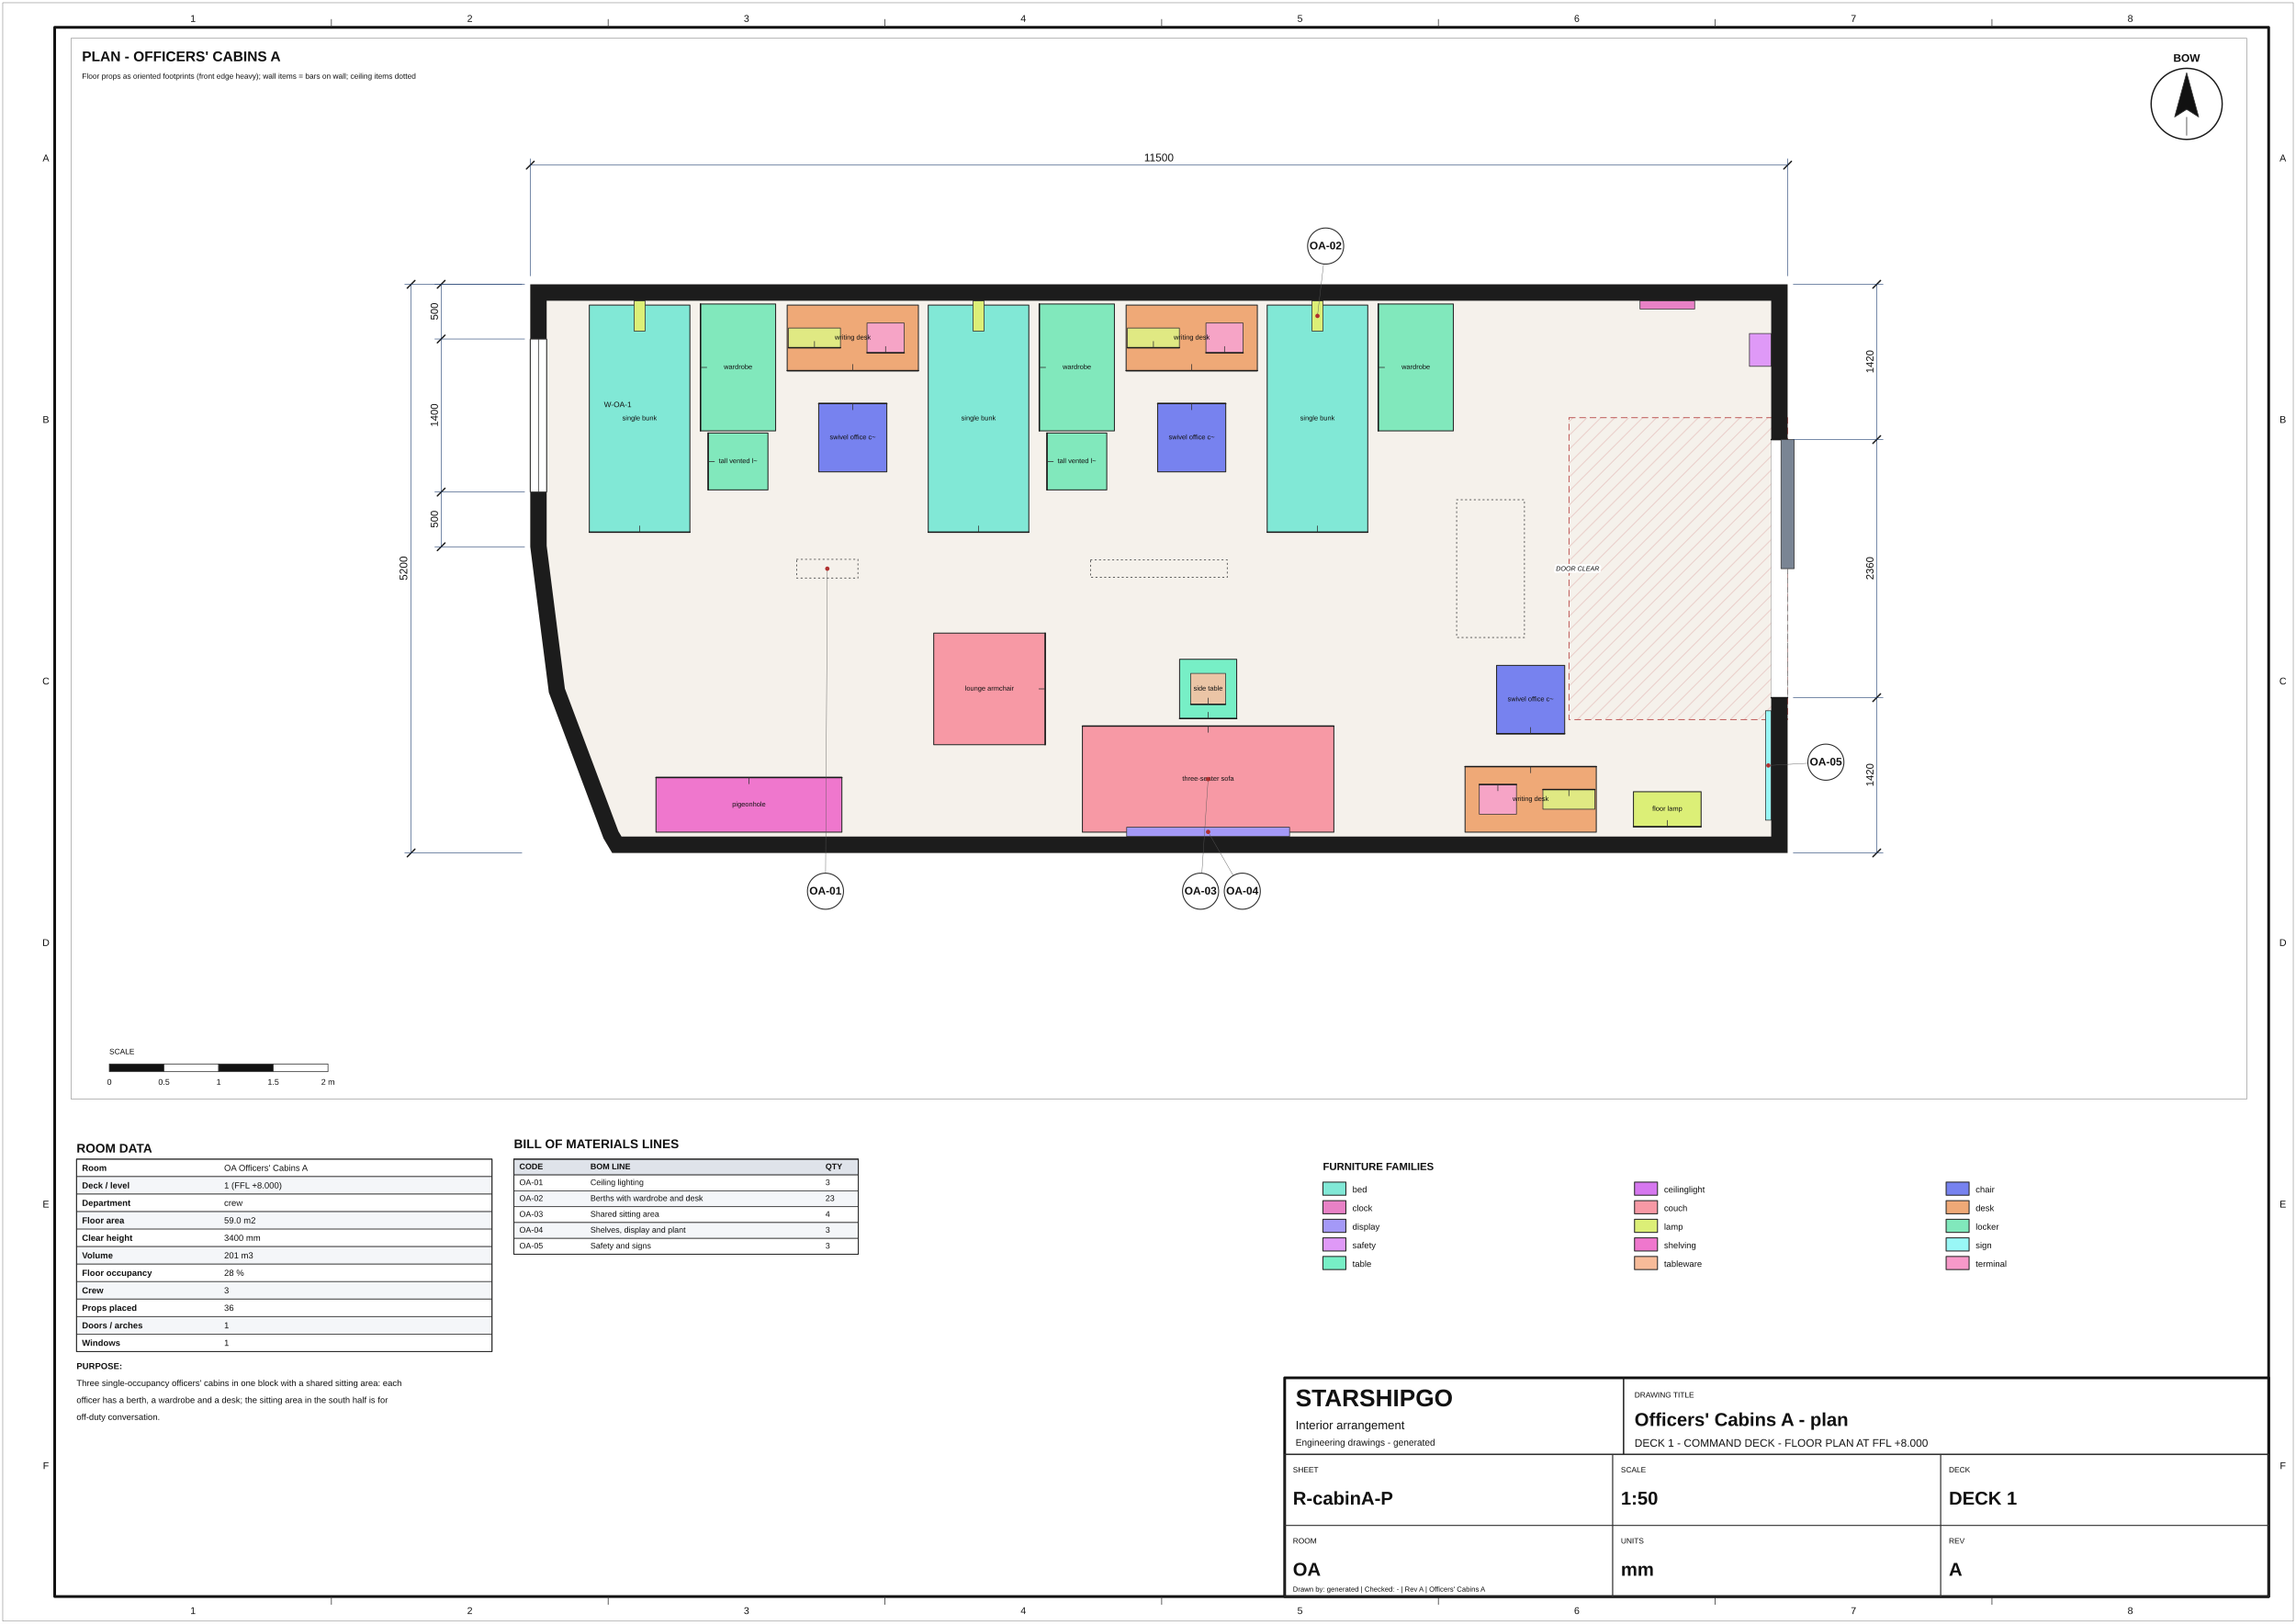
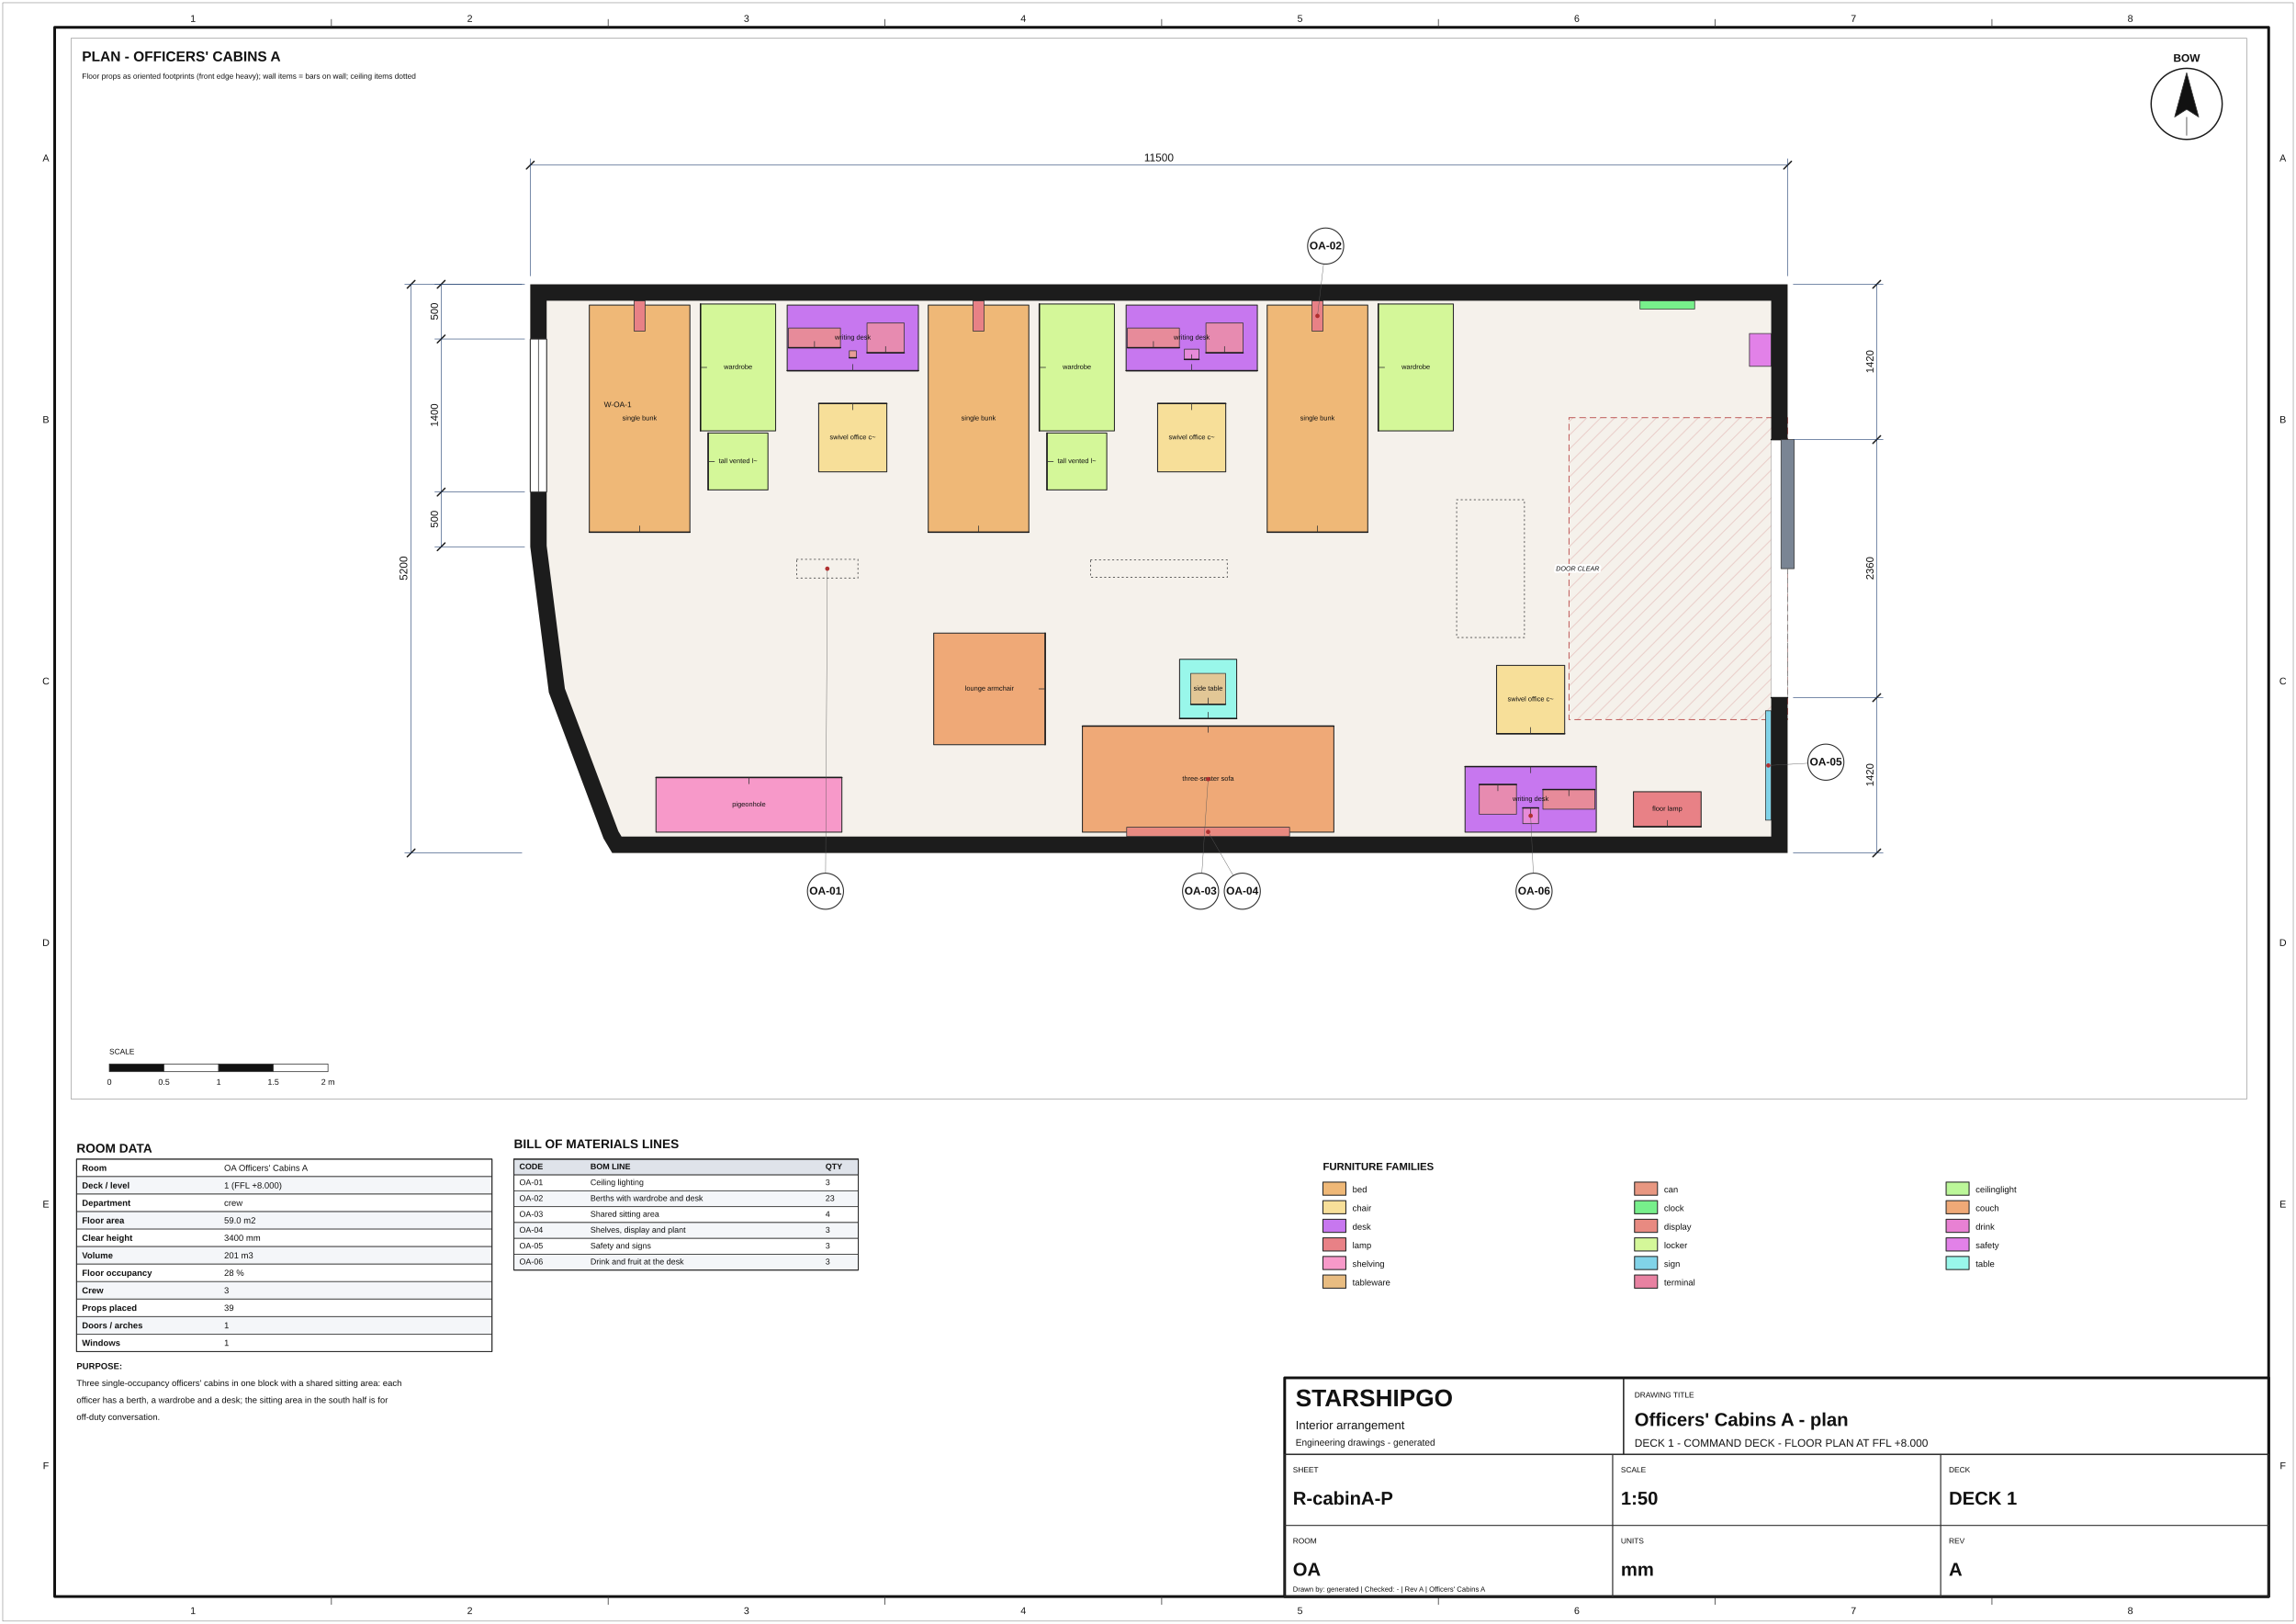
<svg xmlns="http://www.w3.org/2000/svg" width="420mm" height="297mm" viewBox="0 0 420 297">
  <style>
.t{font-family:Arial, Helvetica, 'DejaVu Sans', sans-serif;fill:#111}
.b{font-weight:bold}.i{font-style:italic}
.h{stroke:#111;stroke-width:.5;stroke-linejoin:round;stroke-linecap:round}
.m{stroke:#1a1a1a;stroke-width:.25;stroke-linejoin:round;stroke-linecap:round}
.n{stroke:#2a2a2a;stroke-width:.18;stroke-linejoin:round}
.f{stroke:#333;stroke-width:.13;stroke-linejoin:round}
.x{stroke:#555;stroke-width:.07}
.g{stroke:#9a9a9a;stroke-width:.1}
.gg{stroke:#c4c4c4;stroke-width:.08}
.d{stroke:#1d3c6e;stroke-width:.1}
.dsh{stroke:#222;stroke-width:.18;stroke-dasharray:1.6 .8}
.dot{stroke:#444;stroke-width:.14;stroke-dasharray:.25 .55;stroke-linecap:round}
.hid{stroke:#777;stroke-width:.12;stroke-dasharray:1 .7}
.cl{stroke:#b03030;stroke-width:.12;stroke-dasharray:5 1 1 1}
.cut{stroke:#b03030;stroke-width:.35;stroke-dasharray:6 1.2 1.2 1.2}
.red{stroke:#b03030;stroke-width:.13;stroke-dasharray:1.2 .7}
.none{stroke:none}
.halo{paint-order:stroke;stroke:#fff;stroke-width:.8;stroke-linejoin:round}
</style>
  <defs>
    <pattern id="hSlab" width="1.4" height="1.4" patternUnits="userSpaceOnUse" patternTransform="rotate(45)">
      <rect width="1.4" height="1.4" fill="#ececec" />
      <line x1="0" y1="0" x2="0" y2="1.4" stroke="#222" stroke-width=".13" />
    </pattern>
    <pattern id="hHull" width="1" height="1" patternUnits="userSpaceOnUse" patternTransform="rotate(45)">
      <rect width="1" height="1" fill="#c9d0da" />
      <line x1="0" y1="0" x2="0" y2="1" stroke="#111" stroke-width=".2" />
      <line x1="0" y1="0" x2="1" y2="0" stroke="#111" stroke-width=".1" />
    </pattern>
    <pattern id="hHole" width="1.6" height="1.6" patternUnits="userSpaceOnUse" patternTransform="rotate(-45)">
      <line x1="0" y1="0" x2="0" y2="1.6" stroke="#444" stroke-width=".12" />
    </pattern>
    <pattern id="hZone" width="1.8" height="1.8" patternUnits="userSpaceOnUse" patternTransform="rotate(45)">
      <line x1="0" y1="0" x2="0" y2="1.8" stroke="#d08080" stroke-width=".1" />
    </pattern>
    <pattern id="hPlen" width="1.6" height="1.6" patternUnits="userSpaceOnUse">
      <circle cx=".4" cy=".4" r=".12" fill="#888" />
      <circle cx="1.2" cy="1.2" r=".12" fill="#888" />
    </pattern>
    <pattern id="hGlass" width="2" height="2" patternUnits="userSpaceOnUse" patternTransform="rotate(45)">
      <rect width="2" height="2" fill="#d6ecf7" />
      <line x1="0" y1="0" x2="0" y2="2" stroke="#5a9abb" stroke-width=".08" />
    </pattern>
    <pattern id="hFloor" width="1.2" height="1.2" patternUnits="userSpaceOnUse" patternTransform="rotate(-45)">
      <rect width="1.2" height="1.2" fill="#f2f2f2" />
      <line x1="0" y1="0" x2="0" y2="1.2" stroke="#555" stroke-width=".1" />
    </pattern>
  </defs>
  <rect x="0" y="0" width="420" height="297" fill="#ffffff" />
  <rect x="13" y="7" width="398" height="194" class="x" fill="none" />
  <polygon points="110.4,153.34 100.4,126.66 97,100 97,52 327,52 327,156 111.98,156" class="none" fill="#f5f1eb" />
  <polygon points="287,76.4 327,76.4 327,131.6 287,131.6" class="red" fill="url(#hZone)" />
  <text x="288.6" y="104.4" font-size="1.2" class="t i halo" text-anchor="middle" fill="#a04040">DOOR CLEAR</text>
-   <polygon points="215.78,120.58 226.22,120.58 226.22,131.42 215.78,131.42" class="n" fill="#77efc6" />
+   <polygon points="215.78,120.58 226.22,120.58 226.22,131.42 215.78,131.42" class="n" fill="#99f7ea" />
  <line x1="226.22" y1="131.42" x2="215.78" y2="131.42" class="m" />
  <line x1="221" y1="131.42" x2="221" y2="130.22" class="f" />
-   <polygon points="144,55.8 168,55.8 168,67.8 144,67.8" class="n" fill="#efa977" />
+   <polygon points="144,55.8 168,55.8 168,67.8 144,67.8" class="n" fill="#c777ef" />
  <line x1="168" y1="67.8" x2="144" y2="67.8" class="m" />
  <line x1="156" y1="67.8" x2="156" y2="66.6" class="f" />
-   <polygon points="206,55.8 230,55.8 230,67.8 206,67.8" class="n" fill="#efa977" />
+   <polygon points="206,55.8 230,55.8 230,67.8 206,67.8" class="n" fill="#c777ef" />
  <line x1="230" y1="67.8" x2="206" y2="67.8" class="m" />
  <line x1="218" y1="67.8" x2="218" y2="66.6" class="f" />
-   <polygon points="292,152.2 268,152.2 268,140.2 292,140.2" class="n" fill="#efa977" />
+   <polygon points="292,152.2 268,152.2 268,140.2 292,140.2" class="n" fill="#c777ef" />
  <line x1="268" y1="140.2" x2="292" y2="140.2" class="m" />
  <line x1="280" y1="140.2" x2="280" y2="141.4" class="f" />
-   <polygon points="107.8,55.8 126.2,55.8 126.2,97.34 107.8,97.34" class="n" fill="#81e8d6" />
+   <polygon points="107.8,55.8 126.2,55.8 126.2,97.34 107.8,97.34" class="n" fill="#efb877" />
  <line x1="126.2" y1="97.34" x2="107.8" y2="97.34" class="m" />
  <line x1="117" y1="97.34" x2="117" y2="96.14" class="f" />
-   <polygon points="141.88,55.6 141.88,78.8 128.14,78.8 128.14,55.6" class="n" fill="#81e8bc" />
+   <polygon points="141.88,55.6 141.88,78.8 128.14,78.8 128.14,55.6" class="n" fill="#d4f799" />
  <line x1="128.14" y1="78.8" x2="128.14" y2="55.6" class="m" />
  <line x1="128.14" y1="67.2" x2="129.34" y2="67.2" class="f" />
-   <polygon points="140.48,79.2 140.48,89.6 129.54,89.6 129.54,79.2" class="n" fill="#81e8bc" />
+   <polygon points="140.48,79.2 140.48,89.6 129.54,89.6 129.54,79.2" class="n" fill="#d4f799" />
  <line x1="129.54" y1="89.6" x2="129.54" y2="79.2" class="m" />
  <line x1="129.54" y1="84.4" x2="130.74" y2="84.4" class="f" />
-   <polygon points="162.22,86.3 149.76,86.3 149.76,73.8 162.22,73.8" class="n" fill="#7782ef" />
+   <polygon points="162.22,86.3 149.76,86.3 149.76,73.8 162.22,73.8" class="n" fill="#f7df99" />
  <line x1="149.76" y1="73.8" x2="162.22" y2="73.8" class="m" />
  <line x1="155.99" y1="73.8" x2="155.99" y2="75" class="f" />
-   <polygon points="169.8,55.8 188.2,55.8 188.2,97.34 169.8,97.34" class="n" fill="#81e8d6" />
+   <polygon points="169.8,55.8 188.2,55.8 188.2,97.34 169.8,97.34" class="n" fill="#efb877" />
  <line x1="188.2" y1="97.34" x2="169.8" y2="97.34" class="m" />
  <line x1="179" y1="97.34" x2="179" y2="96.14" class="f" />
-   <polygon points="203.86,55.6 203.86,78.8 190.12,78.8 190.12,55.6" class="n" fill="#81e8bc" />
+   <polygon points="203.86,55.6 203.86,78.8 190.12,78.8 190.12,55.6" class="n" fill="#d4f799" />
  <line x1="190.12" y1="78.8" x2="190.12" y2="55.6" class="m" />
  <line x1="190.12" y1="67.2" x2="191.32" y2="67.2" class="f" />
-   <polygon points="202.46,79.2 202.46,89.6 191.52,89.6 191.52,79.2" class="n" fill="#81e8bc" />
+   <polygon points="202.46,79.2 202.46,89.6 191.52,89.6 191.52,79.2" class="n" fill="#d4f799" />
  <line x1="191.52" y1="89.6" x2="191.52" y2="79.2" class="m" />
  <line x1="191.52" y1="84.4" x2="192.72" y2="84.4" class="f" />
-   <polygon points="224.22,86.3 211.76,86.3 211.76,73.8 224.22,73.8" class="n" fill="#7782ef" />
+   <polygon points="224.22,86.3 211.76,86.3 211.76,73.8 224.22,73.8" class="n" fill="#f7df99" />
  <line x1="211.76" y1="73.8" x2="224.22" y2="73.8" class="m" />
  <line x1="217.99" y1="73.8" x2="217.99" y2="75" class="f" />
-   <polygon points="231.8,55.8 250.2,55.8 250.2,97.34 231.8,97.34" class="n" fill="#81e8d6" />
+   <polygon points="231.8,55.8 250.2,55.8 250.2,97.34 231.8,97.34" class="n" fill="#efb877" />
  <line x1="250.2" y1="97.34" x2="231.8" y2="97.34" class="m" />
  <line x1="241" y1="97.34" x2="241" y2="96.14" class="f" />
-   <polygon points="265.86,55.6 265.86,78.8 252.12,78.8 252.12,55.6" class="n" fill="#81e8bc" />
+   <polygon points="265.86,55.6 265.86,78.8 252.12,78.8 252.12,55.6" class="n" fill="#d4f799" />
  <line x1="252.12" y1="78.8" x2="252.12" y2="55.6" class="m" />
  <line x1="252.12" y1="67.2" x2="253.32" y2="67.2" class="f" />
-   <polygon points="273.76,121.7 286.22,121.7 286.22,134.2 273.76,134.2" class="n" fill="#7782ef" />
+   <polygon points="273.76,121.7 286.22,121.7 286.22,134.2 273.76,134.2" class="n" fill="#f7df99" />
  <line x1="286.22" y1="134.2" x2="273.76" y2="134.2" class="m" />
  <line x1="279.99" y1="134.2" x2="279.99" y2="133" class="f" />
-   <polygon points="244,152.2 198,152.2 198,132.8 244,132.8" class="n" fill="#f799a5" />
+   <polygon points="244,152.2 198,152.2 198,132.8 244,132.8" class="n" fill="#efa977" />
  <line x1="198" y1="132.8" x2="244" y2="132.8" class="m" />
  <line x1="221" y1="132.8" x2="221" y2="134" class="f" />
-   <polygon points="170.8,136.2 170.8,115.8 191.2,115.8 191.2,136.2" class="n" fill="#f799a5" />
+   <polygon points="170.8,136.2 170.8,115.8 191.2,115.8 191.2,136.2" class="n" fill="#efa977" />
  <line x1="191.2" y1="115.8" x2="191.2" y2="136.2" class="m" />
  <line x1="191.2" y1="126" x2="190" y2="126" class="f" />
-   <polygon points="154,152.2 120,152.2 120,142.2 154,142.2" class="n" fill="#ef77cd" />
+   <polygon points="154,152.2 120,152.2 120,142.2 154,142.2" class="n" fill="#f799c9" />
  <line x1="120" y1="142.2" x2="154" y2="142.2" class="m" />
  <line x1="137" y1="142.2" x2="137" y2="143.4" class="f" />
-   <polygon points="298.8,144.8 311.18,144.8 311.18,151.2 298.8,151.2" class="n" fill="#dcef77" />
+   <polygon points="298.8,144.8 311.18,144.8 311.18,151.2 298.8,151.2" class="n" fill="#e88186" />
  <line x1="311.18" y1="151.2" x2="298.8" y2="151.2" class="m" />
  <line x1="304.99" y1="151.2" x2="304.99" y2="150" class="f" />
-   <polygon points="217.82,123.16 224.18,123.16 224.18,128.82 217.82,128.82" class="f" fill="#f7c1a3" fill-opacity="0.9" />
+   <polygon points="217.82,123.16 224.18,123.16 224.18,128.82 217.82,128.82" class="f" fill="#eac28d" fill-opacity="0.9" />
  <line x1="224.18" y1="128.82" x2="217.82" y2="128.82" class="m" />
  <line x1="221" y1="128.82" x2="221" y2="127.62" class="f" />
-   <polygon points="144.24,60 153.74,60 153.74,63.6 144.24,63.6" class="f" fill="#dff084" fill-opacity="0.9" />
+   <polygon points="144.24,60 153.74,60 153.74,63.6 144.24,63.6" class="f" fill="#ea8d92" fill-opacity="0.9" />
  <line x1="153.74" y1="63.6" x2="144.24" y2="63.6" class="m" />
  <line x1="148.99" y1="63.6" x2="148.99" y2="62.4" class="f" />
-   <polygon points="158.6,59.08 165.4,59.08 165.4,64.52 158.6,64.52" class="f" fill="#f7a3ce" fill-opacity="0.9" />
+   <polygon points="158.6,59.08 165.4,59.08 165.4,64.52 158.6,64.52" class="f" fill="#ea8daa" fill-opacity="0.9" />
  <line x1="165.4" y1="64.52" x2="158.6" y2="64.52" class="m" />
  <line x1="162" y1="64.52" x2="162" y2="63.32" class="f" />
-   <polygon points="206.24,60 215.74,60 215.74,63.6 206.24,63.6" class="f" fill="#dff084" fill-opacity="0.9" />
+   <polygon points="206.24,60 215.74,60 215.74,63.6 206.24,63.6" class="f" fill="#ea8d92" fill-opacity="0.9" />
  <line x1="215.74" y1="63.6" x2="206.24" y2="63.6" class="m" />
  <line x1="210.99" y1="63.6" x2="210.99" y2="62.4" class="f" />
-   <polygon points="220.6,59.08 227.4,59.08 227.4,64.52 220.6,64.52" class="f" fill="#f7a3ce" fill-opacity="0.9" />
+   <polygon points="220.6,59.08 227.4,59.08 227.4,64.52 220.6,64.52" class="f" fill="#ea8daa" fill-opacity="0.9" />
  <line x1="227.4" y1="64.52" x2="220.6" y2="64.52" class="m" />
  <line x1="224" y1="64.52" x2="224" y2="63.32" class="f" />
-   <polygon points="291.74,148 282.24,148 282.24,144.4 291.74,144.4" class="f" fill="#dff084" fill-opacity="0.9" />
+   <polygon points="291.74,148 282.24,148 282.24,144.4 291.74,144.4" class="f" fill="#ea8d92" fill-opacity="0.9" />
  <line x1="282.24" y1="144.4" x2="291.74" y2="144.4" class="m" />
  <line x1="286.99" y1="144.4" x2="286.99" y2="145.6" class="f" />
-   <polygon points="277.4,148.92 270.6,148.92 270.6,143.48 277.4,143.48" class="f" fill="#f7a3ce" fill-opacity="0.9" />
+   <polygon points="277.4,148.92 270.6,148.92 270.6,143.48 277.4,143.48" class="f" fill="#ea8daa" fill-opacity="0.9" />
  <line x1="270.6" y1="143.48" x2="277.4" y2="143.48" class="m" />
  <line x1="274" y1="143.48" x2="274" y2="144.68" class="f" />
-   <polygon points="324,61 324,67 320.02,67 320.02,61" class="f" fill="#df99f7" />
-   <polygon points="116,55 118,55 118,60.56 116,60.56" class="f" fill="#dcef77" />
-   <polygon points="178,55 180,55 180,60.56 178,60.56" class="f" fill="#dcef77" />
-   <polygon points="240,55 242,55 242,60.56 240,60.56" class="f" fill="#dcef77" />
-   <polygon points="235.9,153 206.1,153 206.1,151.3 235.9,151.3" class="f" fill="#a499f7" />
-   <polygon points="300,55 310,55 310,56.52 300,56.52" class="f" fill="#e881c6" />
-   <polygon points="324,130 324,150 322.96,150 322.96,130" class="f" fill="#99f7f6" />
+   <polygon points="155.36,64.16 156.64,64.16 156.64,65.44 155.36,65.44" class="f" fill="#eaa18d" fill-opacity="0.9" />
+   <line x1="156.64" y1="65.44" x2="155.36" y2="65.44" class="m" />
+   <polygon points="216.66,63.86 219.34,63.86 219.34,65.74 216.66,65.74" class="f" fill="#ea8dd7" fill-opacity="0.9" />
+   <line x1="219.34" y1="65.74" x2="216.66" y2="65.74" class="m" />
+   <line x1="218" y1="65.74" x2="218" y2="64.8" class="f" />
+   <polygon points="281.44,150.64 278.56,150.64 278.56,147.76 281.44,147.76" class="f" fill="#ea8dd7" fill-opacity="0.9" />
+   <line x1="278.56" y1="147.76" x2="281.44" y2="147.76" class="m" />
+   <line x1="280" y1="147.76" x2="280" y2="148.96" class="f" />
+   <polygon points="324,61 324,67 320.02,67 320.02,61" class="f" fill="#e281e8" />
+   <polygon points="116,55 118,55 118,60.56 116,60.56" class="f" fill="#e88186" />
+   <polygon points="178,55 180,55 180,60.56 178,60.56" class="f" fill="#e88186" />
+   <polygon points="240,55 242,55 242,60.56 240,60.56" class="f" fill="#e88186" />
+   <polygon points="235.9,153 206.1,153 206.1,151.3 235.9,151.3" class="f" fill="#e88a81" />
+   <polygon points="300,55 310,55 310,56.52 300,56.52" class="f" fill="#77ef8b" />
+   <polygon points="324,130 324,150 322.96,150 322.96,130" class="f" fill="#81d3e8" />
  <polygon points="145.74,102.3 156.94,102.3 156.94,105.72 145.74,105.72" class="dot" fill="none" />
  <polygon points="266.46,91.4 278.86,91.4 278.86,116.6 266.46,116.6" class="dot" fill="none" />
  <polygon points="199.5,102.4 224.5,102.4 224.5,105.6 199.5,105.6" class="dot" fill="none" />
  <text x="221" y="142.8" font-size="1.25" class="t" text-anchor="middle" fill="#333">three-seater sofa</text>
  <text x="117" y="76.87" font-size="1.25" class="t" text-anchor="middle" fill="#333">single bunk</text>
  <text x="179" y="76.87" font-size="1.25" class="t" text-anchor="middle" fill="#333">single bunk</text>
  <text x="241" y="76.87" font-size="1.25" class="t" text-anchor="middle" fill="#333">single bunk</text>
  <text x="181" y="126.3" font-size="1.25" class="t" text-anchor="middle" fill="#333">lounge armchair</text>
  <text x="137" y="147.5" font-size="1.25" class="t" text-anchor="middle" fill="#333">pigeonhole</text>
  <text x="135.01" y="67.5" font-size="1.25" class="t" text-anchor="middle" fill="#333">wardrobe</text>
  <text x="196.99" y="67.5" font-size="1.25" class="t" text-anchor="middle" fill="#333">wardrobe</text>
  <text x="258.99" y="67.5" font-size="1.25" class="t" text-anchor="middle" fill="#333">wardrobe</text>
  <text x="156" y="62.1" font-size="1.25" class="t" text-anchor="middle" fill="#333">writing desk</text>
  <text x="218" y="62.1" font-size="1.25" class="t" text-anchor="middle" fill="#333">writing desk</text>
  <text x="280" y="146.5" font-size="1.25" class="t" text-anchor="middle" fill="#333">writing desk</text>
  <text x="155.99" y="80.35" font-size="1.25" class="t" text-anchor="middle" fill="#333">swivel office c~</text>
  <text x="217.99" y="80.35" font-size="1.25" class="t" text-anchor="middle" fill="#333">swivel office c~</text>
  <text x="279.99" y="128.25" font-size="1.25" class="t" text-anchor="middle" fill="#333">swivel office c~</text>
  <text x="135.01" y="84.7" font-size="1.25" class="t" text-anchor="middle" fill="#333">tall vented l~</text>
  <text x="196.99" y="84.7" font-size="1.25" class="t" text-anchor="middle" fill="#333">tall vented l~</text>
  <text x="221" y="126.3" font-size="1.25" class="t" text-anchor="middle" fill="#333">side table</text>
  <text x="304.99" y="148.3" font-size="1.25" class="t" text-anchor="middle" fill="#333">floor lamp</text>
  <path d="M110.4 153.34 L100.4 126.66 L97 100 L97 52 L327 52 L327 156 L111.98 156Z M113.12 152.04 L103.33 125.93 L100 99.81 L100 55 L324 55 L324 153 L113.69 153Z " class="none" fill="#1c1c1c" fill-rule="evenodd" />
  <polygon points="327,80.4 327,127.6 324,127.6 324,80.4" class="none" fill="#ffffff" />
  <line x1="327" y1="80.4" x2="324" y2="80.4" class="m" />
  <line x1="327" y1="127.6" x2="324" y2="127.6" class="m" />
  <polygon points="328.2,80.4 328.2,104 325.8,104 325.8,80.4" class="f" fill="#7a8594" />
  <line x1="327" y1="104" x2="327" y2="127.6" class="hid" />
  <polygon points="97,62 97,90 100,90 100,62" class="none" fill="#ffffff" />
  <line x1="97" y1="62" x2="100" y2="62" class="n" />
  <line x1="97" y1="90" x2="100" y2="90" class="n" />
  <line x1="97" y1="62" x2="97" y2="90" class="n" />
  <line x1="98.5" y1="62" x2="98.5" y2="90" class="f" />
  <line x1="100" y1="62" x2="100" y2="90" class="n" />
  <text x="113" y="74.46" font-size="1.4" class="t" text-anchor="middle" fill="#1d3c6e">W-OA-1</text>
  <line x1="151.02" y1="159.7" x2="151.34" y2="104.01" class="x" />
  <circle cx="151.34" cy="104.01" r="0.4" class="none" fill="#b03030" />
  <line x1="242.12" y1="48.28" x2="241" y2="57.78" class="x" />
  <circle cx="241" cy="57.78" r="0.4" class="none" fill="#b03030" />
  <line x1="219.85" y1="159.71" x2="221" y2="142.5" class="x" />
  <circle cx="221" cy="142.5" r="0.4" class="none" fill="#b03030" />
  <line x1="225.6" y1="160.14" x2="221" y2="152.15" class="x" />
  <circle cx="221" cy="152.15" r="0.4" class="none" fill="#b03030" />
  <line x1="330.71" y1="139.59" x2="323.48" y2="140" class="x" />
  <circle cx="323.48" cy="140" r="0.4" class="none" fill="#b03030" />
+   <line x1="280.48" y1="159.7" x2="280" y2="149.2" class="x" />
+   <circle cx="280" cy="149.2" r="0.4" class="none" fill="#b03030" />
  <circle cx="151" cy="163" r="3.3" class="n" fill="#fff" />
  <text x="151" y="163.6" font-size="2" class="t b" text-anchor="middle">OA-01</text>
  <circle cx="242.5" cy="45" r="3.3" class="n" fill="#fff" />
  <text x="242.5" y="45.6" font-size="2" class="t b" text-anchor="middle">OA-02</text>
  <circle cx="219.62" cy="163" r="3.3" class="n" fill="#fff" />
  <text x="219.62" y="163.6" font-size="2" class="t b" text-anchor="middle">OA-03</text>
  <circle cx="227.25" cy="163" r="3.3" class="n" fill="#fff" />
  <text x="227.25" y="163.6" font-size="2" class="t b" text-anchor="middle">OA-04</text>
  <circle cx="334" cy="139.4" r="3.3" class="n" fill="#fff" />
  <text x="334" y="140" font-size="2" class="t b" text-anchor="middle">OA-05</text>
+   <circle cx="280.62" cy="163" r="3.3" class="n" fill="#fff" />
+   <text x="280.62" y="163.6" font-size="2" class="t b" text-anchor="middle">OA-06</text>
  <line x1="97" y1="30.2" x2="327" y2="30.2" class="d" />
  <line x1="96.3" y1="30.9" x2="97.7" y2="29.5" class="m" />
  <line x1="326.3" y1="30.9" x2="327.7" y2="29.5" class="m" />
  <line x1="97" y1="50.5" x2="97" y2="29" class="d" />
  <line x1="327" y1="50.5" x2="327" y2="29" class="d" />
  <text x="212" y="29.5" font-size="2" class="t" text-anchor="middle">11500</text>
  <line x1="75.2" y1="52" x2="75.2" y2="156" class="d" />
  <line x1="74.5" y1="52.7" x2="75.9" y2="51.3" class="m" />
  <line x1="74.5" y1="156.7" x2="75.9" y2="155.3" class="m" />
  <line x1="95.5" y1="52" x2="74" y2="52" class="d" />
  <line x1="95.5" y1="156" x2="74" y2="156" class="d" />
  <text x="74.5" y="106.16" font-size="2" class="t" transform="rotate(-90 74.5 106.16)">5200</text>
  <line x1="343.3" y1="52" x2="343.3" y2="156" class="d" />
  <line x1="342.6" y1="52.7" x2="344" y2="51.3" class="m" />
  <line x1="328" y1="52" x2="344.5" y2="52" class="d" />
  <line x1="342.6" y1="81.1" x2="344" y2="79.7" class="m" />
  <line x1="328" y1="80.4" x2="344.5" y2="80.4" class="d" />
  <line x1="342.6" y1="128.3" x2="344" y2="126.9" class="m" />
  <line x1="328" y1="127.6" x2="344.5" y2="127.6" class="d" />
  <line x1="342.6" y1="156.7" x2="344" y2="155.3" class="m" />
  <line x1="328" y1="156" x2="344.5" y2="156" class="d" />
  <text x="342.7" y="68.25" font-size="1.9" class="t" transform="rotate(-90 342.7 68.25)">1420</text>
  <text x="342.7" y="106.05" font-size="1.9" class="t" transform="rotate(-90 342.7 106.05)">2360</text>
  <text x="342.7" y="143.85" font-size="1.9" class="t" transform="rotate(-90 342.7 143.85)">1420</text>
  <line x1="80.7" y1="52" x2="80.7" y2="100" class="d" />
  <line x1="80" y1="52.7" x2="81.4" y2="51.3" class="m" />
  <line x1="96" y1="52" x2="79.5" y2="52" class="d" />
  <line x1="80" y1="62.7" x2="81.4" y2="61.3" class="m" />
  <line x1="96" y1="62" x2="79.5" y2="62" class="d" />
  <line x1="80" y1="90.7" x2="81.4" y2="89.3" class="m" />
  <line x1="96" y1="90" x2="79.5" y2="90" class="d" />
  <line x1="80" y1="100.7" x2="81.4" y2="99.3" class="m" />
  <line x1="96" y1="100" x2="79.5" y2="100" class="d" />
  <text x="80.1" y="58.54" font-size="1.9" class="t" transform="rotate(-90 80.1 58.54)">500</text>
  <text x="80.1" y="78.05" font-size="1.9" class="t" transform="rotate(-90 80.1 78.05)">1400</text>
  <text x="80.1" y="96.54" font-size="1.9" class="t" transform="rotate(-90 80.1 96.54)">500</text>
  <circle cx="400" cy="19" r="6.5" class="m" fill="#fff" />
  <polygon points="400,13.3 402.2,21.4 400,20 397.8,21.4" class="f" fill="#111" />
  <line x1="400" y1="21.4" x2="400" y2="24.8" class="f" />
  <text x="400" y="11.3" font-size="2" class="t b" text-anchor="middle">BOW</text>
  <text x="20" y="192.8" font-size="1.4" class="t" fill="#666">SCALE</text>
  <rect x="20" y="194.6" width="10" height="1.4" class="f" fill="#111" />
  <rect x="30" y="194.6" width="10" height="1.4" class="f" fill="#fff" />
  <rect x="40" y="194.6" width="10" height="1.4" class="f" fill="#111" />
  <rect x="50" y="194.6" width="10" height="1.4" class="f" fill="#fff" />
  <text x="20" y="198.4" font-size="1.5" class="t" text-anchor="middle">0</text>
  <text x="30" y="198.4" font-size="1.5" class="t" text-anchor="middle">0.5</text>
  <text x="40" y="198.4" font-size="1.5" class="t" text-anchor="middle">1</text>
  <text x="50" y="198.4" font-size="1.5" class="t" text-anchor="middle">1.5</text>
  <text x="60" y="198.4" font-size="1.5" class="t" text-anchor="middle">2 m</text>
  <text x="14" y="210.8" font-size="2.3" class="t b">ROOM DATA</text>
  <rect x="14" y="212" width="76" height="3.2" class="f" fill="#ffffff" />
  <text x="15" y="214.15" font-size="1.6" class="t b">Room</text>
  <text x="41" y="214.15" font-size="1.6" class="t">OA  Officers' Cabins A</text>
  <rect x="14" y="215.2" width="76" height="3.2" class="f" fill="#f4f6f9" />
  <text x="15" y="217.35" font-size="1.6" class="t b">Deck / level</text>
  <text x="41" y="217.35" font-size="1.6" class="t">1  (FFL +8.000)</text>
  <rect x="14" y="218.4" width="76" height="3.2" class="f" fill="#ffffff" />
  <text x="15" y="220.55" font-size="1.6" class="t b">Department</text>
  <text x="41" y="220.55" font-size="1.6" class="t">crew</text>
  <rect x="14" y="221.6" width="76" height="3.2" class="f" fill="#f4f6f9" />
  <text x="15" y="223.75" font-size="1.6" class="t b">Floor area</text>
  <text x="41" y="223.75" font-size="1.6" class="t">59.0 m2</text>
  <rect x="14" y="224.8" width="76" height="3.2" class="f" fill="#ffffff" />
  <text x="15" y="226.95" font-size="1.6" class="t b">Clear height</text>
  <text x="41" y="226.95" font-size="1.6" class="t">3400 mm</text>
  <rect x="14" y="228" width="76" height="3.2" class="f" fill="#f4f6f9" />
  <text x="15" y="230.15" font-size="1.6" class="t b">Volume</text>
  <text x="41" y="230.15" font-size="1.6" class="t">201 m3</text>
  <rect x="14" y="231.2" width="76" height="3.2" class="f" fill="#ffffff" />
  <text x="15" y="233.35" font-size="1.6" class="t b">Floor occupancy</text>
  <text x="41" y="233.35" font-size="1.6" class="t">28 %</text>
  <rect x="14" y="234.4" width="76" height="3.2" class="f" fill="#f4f6f9" />
  <text x="15" y="236.55" font-size="1.6" class="t b">Crew</text>
  <text x="41" y="236.55" font-size="1.6" class="t">3</text>
  <rect x="14" y="237.6" width="76" height="3.2" class="f" fill="#ffffff" />
  <text x="15" y="239.75" font-size="1.6" class="t b">Props placed</text>
-   <text x="41" y="239.75" font-size="1.6" class="t">36</text>
+   <text x="41" y="239.75" font-size="1.6" class="t">39</text>
  <rect x="14" y="240.8" width="76" height="3.2" class="f" fill="#f4f6f9" />
  <text x="15" y="242.95" font-size="1.6" class="t b">Doors / arches</text>
  <text x="41" y="242.95" font-size="1.6" class="t">1</text>
  <rect x="14" y="244" width="76" height="3.2" class="f" fill="#ffffff" />
  <text x="15" y="246.15" font-size="1.6" class="t b">Windows</text>
  <text x="41" y="246.15" font-size="1.6" class="t">1</text>
  <rect x="14" y="212" width="76" height="35.2" class="n" fill="none" />
  <text x="14" y="250.4" font-size="1.6" class="t b">PURPOSE:</text>
  <text x="14" y="253.5" font-size="1.6" class="t">Three single-occupancy officers' cabins in one block with a shared sitting area: each</text>
  <text x="14" y="256.6" font-size="1.6" class="t">officer has a berth, a wardrobe and a desk; the sitting area in the south half is for</text>
  <text x="14" y="259.7" font-size="1.6" class="t">off-duty conversation.</text>
  <text x="94" y="210" font-size="2.3" class="t b">BILL OF MATERIALS LINES</text>
  <rect x="94" y="212" width="63" height="2.9" class="n" fill="#dfe3ea" />
  <text x="95" y="213.85" font-size="1.5" class="t b">CODE</text>
  <text x="108" y="213.85" font-size="1.5" class="t b">BOM LINE</text>
  <text x="151" y="213.85" font-size="1.5" class="t b">QTY</text>
  <rect x="94" y="214.9" width="63" height="2.9" class="f" fill="#ffffff" />
  <text x="95" y="216.75" font-size="1.5" class="t">OA-01</text>
  <text x="108" y="216.75" font-size="1.5" class="t">Ceiling lighting</text>
  <text x="151" y="216.75" font-size="1.5" class="t">3</text>
  <rect x="94" y="217.8" width="63" height="2.9" class="f" fill="#f4f6f9" />
  <text x="95" y="219.65" font-size="1.5" class="t">OA-02</text>
  <text x="108" y="219.65" font-size="1.5" class="t">Berths with wardrobe and desk</text>
  <text x="151" y="219.65" font-size="1.5" class="t">23</text>
  <rect x="94" y="220.7" width="63" height="2.9" class="f" fill="#ffffff" />
  <text x="95" y="222.55" font-size="1.5" class="t">OA-03</text>
  <text x="108" y="222.55" font-size="1.5" class="t">Shared sitting area</text>
  <text x="151" y="222.55" font-size="1.5" class="t">4</text>
  <rect x="94" y="223.6" width="63" height="2.9" class="f" fill="#f4f6f9" />
  <text x="95" y="225.45" font-size="1.5" class="t">OA-04</text>
  <text x="108" y="225.45" font-size="1.5" class="t">Shelves, display and plant</text>
  <text x="151" y="225.45" font-size="1.5" class="t">3</text>
  <rect x="94" y="226.5" width="63" height="2.9" class="f" fill="#ffffff" />
  <text x="95" y="228.35" font-size="1.5" class="t">OA-05</text>
  <text x="108" y="228.35" font-size="1.5" class="t">Safety and signs</text>
  <text x="151" y="228.35" font-size="1.5" class="t">3</text>
-   <rect x="94" y="212" width="63" height="17.4" class="n" fill="none" />
+   <rect x="94" y="229.4" width="63" height="2.9" class="f" fill="#f4f6f9" />
+   <text x="95" y="231.25" font-size="1.5" class="t">OA-06</text>
+   <text x="108" y="231.25" font-size="1.5" class="t">Drink and fruit at the desk</text>
+   <text x="151" y="231.25" font-size="1.5" class="t">3</text>
+   <rect x="94" y="212" width="63" height="20.3" class="n" fill="none" />
  <text x="242" y="214" font-size="1.9" class="t b">FURNITURE FAMILIES</text>
-   <rect x="242" y="216.2" width="4.2" height="2.4" class="n" fill="#81e8d6" />
+   <rect x="242" y="216.2" width="4.2" height="2.4" class="n" fill="#efb877" />
  <text x="247.4" y="218.1" font-size="1.6" class="t">bed</text>
-   <rect x="299" y="216.2" width="4.2" height="2.4" class="n" fill="#d677ef" />
-   <text x="304.4" y="218.1" font-size="1.6" class="t">ceilinglight</text>
-   <rect x="356" y="216.2" width="4.2" height="2.4" class="n" fill="#7782ef" />
-   <text x="361.4" y="218.1" font-size="1.6" class="t">chair</text>
-   <rect x="242" y="219.6" width="4.2" height="2.4" class="n" fill="#e881c6" />
-   <text x="247.4" y="221.5" font-size="1.6" class="t">clock</text>
-   <rect x="299" y="219.6" width="4.2" height="2.4" class="n" fill="#f799a5" />
-   <text x="304.4" y="221.5" font-size="1.6" class="t">couch</text>
+   <rect x="299" y="216.2" width="4.2" height="2.4" class="n" fill="#e89781" />
+   <text x="304.4" y="218.1" font-size="1.6" class="t">can</text>
+   <rect x="356" y="216.2" width="4.2" height="2.4" class="n" fill="#bcf799" />
+   <text x="361.4" y="218.1" font-size="1.6" class="t">ceilinglight</text>
+   <rect x="242" y="219.6" width="4.2" height="2.4" class="n" fill="#f7df99" />
+   <text x="247.4" y="221.5" font-size="1.6" class="t">chair</text>
+   <rect x="299" y="219.6" width="4.2" height="2.4" class="n" fill="#77ef8b" />
+   <text x="304.4" y="221.5" font-size="1.6" class="t">clock</text>
  <rect x="356" y="219.6" width="4.2" height="2.4" class="n" fill="#efa977" />
-   <text x="361.4" y="221.5" font-size="1.6" class="t">desk</text>
-   <rect x="242" y="223" width="4.2" height="2.4" class="n" fill="#a499f7" />
-   <text x="247.4" y="224.9" font-size="1.6" class="t">display</text>
-   <rect x="299" y="223" width="4.2" height="2.4" class="n" fill="#dcef77" />
-   <text x="304.4" y="224.9" font-size="1.6" class="t">lamp</text>
-   <rect x="356" y="223" width="4.2" height="2.4" class="n" fill="#81e8bc" />
-   <text x="361.4" y="224.9" font-size="1.6" class="t">locker</text>
-   <rect x="242" y="226.4" width="4.2" height="2.4" class="n" fill="#df99f7" />
-   <text x="247.4" y="228.3" font-size="1.6" class="t">safety</text>
-   <rect x="299" y="226.4" width="4.2" height="2.4" class="n" fill="#ef77cd" />
-   <text x="304.4" y="228.3" font-size="1.6" class="t">shelving</text>
-   <rect x="356" y="226.4" width="4.2" height="2.4" class="n" fill="#99f7f6" />
-   <text x="361.4" y="228.3" font-size="1.6" class="t">sign</text>
-   <rect x="242" y="229.8" width="4.2" height="2.4" class="n" fill="#77efc6" />
-   <text x="247.4" y="231.7" font-size="1.6" class="t">table</text>
-   <rect x="299" y="229.8" width="4.2" height="2.4" class="n" fill="#f7bb99" />
-   <text x="304.4" y="231.7" font-size="1.6" class="t">tableware</text>
-   <rect x="356" y="229.8" width="4.2" height="2.4" class="n" fill="#f799c9" />
-   <text x="361.4" y="231.7" font-size="1.6" class="t">terminal</text>
+   <text x="361.4" y="221.5" font-size="1.6" class="t">couch</text>
+   <rect x="242" y="223" width="4.2" height="2.4" class="n" fill="#c777ef" />
+   <text x="247.4" y="224.9" font-size="1.6" class="t">desk</text>
+   <rect x="299" y="223" width="4.2" height="2.4" class="n" fill="#e88a81" />
+   <text x="304.4" y="224.9" font-size="1.6" class="t">display</text>
+   <rect x="356" y="223" width="4.2" height="2.4" class="n" fill="#e881d3" />
+   <text x="361.4" y="224.9" font-size="1.6" class="t">drink</text>
+   <rect x="242" y="226.4" width="4.2" height="2.4" class="n" fill="#e88186" />
+   <text x="247.4" y="228.3" font-size="1.6" class="t">lamp</text>
+   <rect x="299" y="226.4" width="4.2" height="2.4" class="n" fill="#d4f799" />
+   <text x="304.4" y="228.3" font-size="1.6" class="t">locker</text>
+   <rect x="356" y="226.4" width="4.2" height="2.4" class="n" fill="#e281e8" />
+   <text x="361.4" y="228.3" font-size="1.6" class="t">safety</text>
+   <rect x="242" y="229.8" width="4.2" height="2.4" class="n" fill="#f799c9" />
+   <text x="247.4" y="231.7" font-size="1.6" class="t">shelving</text>
+   <rect x="299" y="229.8" width="4.2" height="2.4" class="n" fill="#81d3e8" />
+   <text x="304.4" y="231.7" font-size="1.6" class="t">sign</text>
+   <rect x="356" y="229.8" width="4.2" height="2.4" class="n" fill="#99f7ea" />
+   <text x="361.4" y="231.7" font-size="1.6" class="t">table</text>
+   <rect x="242" y="233.2" width="4.2" height="2.4" class="n" fill="#e8bc81" />
+   <text x="247.4" y="235.1" font-size="1.6" class="t">tableware</text>
+   <rect x="299" y="233.2" width="4.2" height="2.4" class="n" fill="#e881a1" />
+   <text x="304.4" y="235.1" font-size="1.6" class="t">terminal</text>
  <text x="15" y="11.2" font-size="2.6" class="t b">PLAN - OFFICERS' CABINS A</text>
  <text x="15" y="14.4" font-size="1.4" class="t" fill="#555">Floor props as oriented footprints (front edge heavy); wall items = bars on wall; ceiling items dotted</text>
  <rect x="0.5" y="0.5" width="419" height="296" class="x" fill="none" />
  <rect x="10" y="5" width="405" height="287" class="h" fill="none" />
  <text x="35.31" y="4" font-size="1.8" class="t" text-anchor="middle">1</text>
  <text x="35.31" y="295.2" font-size="1.8" class="t" text-anchor="middle">1</text>
  <text x="85.94" y="4" font-size="1.8" class="t" text-anchor="middle">2</text>
  <text x="85.94" y="295.2" font-size="1.8" class="t" text-anchor="middle">2</text>
  <line x1="60.62" y1="3.5" x2="60.62" y2="5" class="f" />
  <line x1="60.62" y1="292" x2="60.62" y2="293.5" class="f" />
  <text x="136.56" y="4" font-size="1.8" class="t" text-anchor="middle">3</text>
  <text x="136.56" y="295.2" font-size="1.8" class="t" text-anchor="middle">3</text>
  <line x1="111.25" y1="3.5" x2="111.25" y2="5" class="f" />
  <line x1="111.25" y1="292" x2="111.25" y2="293.5" class="f" />
  <text x="187.19" y="4" font-size="1.8" class="t" text-anchor="middle">4</text>
  <text x="187.19" y="295.2" font-size="1.8" class="t" text-anchor="middle">4</text>
  <line x1="161.88" y1="3.5" x2="161.88" y2="5" class="f" />
  <line x1="161.88" y1="292" x2="161.88" y2="293.5" class="f" />
  <text x="237.81" y="4" font-size="1.8" class="t" text-anchor="middle">5</text>
  <text x="237.81" y="295.2" font-size="1.8" class="t" text-anchor="middle">5</text>
  <line x1="212.5" y1="3.5" x2="212.5" y2="5" class="f" />
  <line x1="212.5" y1="292" x2="212.5" y2="293.5" class="f" />
  <text x="288.44" y="4" font-size="1.8" class="t" text-anchor="middle">6</text>
  <text x="288.44" y="295.2" font-size="1.8" class="t" text-anchor="middle">6</text>
  <line x1="263.12" y1="3.5" x2="263.12" y2="5" class="f" />
  <line x1="263.12" y1="292" x2="263.12" y2="293.5" class="f" />
  <text x="339.06" y="4" font-size="1.8" class="t" text-anchor="middle">7</text>
  <text x="339.06" y="295.2" font-size="1.8" class="t" text-anchor="middle">7</text>
  <line x1="313.75" y1="3.5" x2="313.75" y2="5" class="f" />
  <line x1="313.75" y1="292" x2="313.75" y2="293.5" class="f" />
  <text x="389.69" y="4" font-size="1.8" class="t" text-anchor="middle">8</text>
  <text x="389.69" y="295.2" font-size="1.8" class="t" text-anchor="middle">8</text>
  <line x1="364.38" y1="3.5" x2="364.38" y2="5" class="f" />
  <line x1="364.38" y1="292" x2="364.38" y2="293.5" class="f" />
  <text x="8.4" y="29.52" font-size="1.8" class="t" text-anchor="middle">A</text>
  <text x="417.6" y="29.52" font-size="1.8" class="t" text-anchor="middle">A</text>
  <text x="8.4" y="77.35" font-size="1.8" class="t" text-anchor="middle">B</text>
  <text x="417.6" y="77.35" font-size="1.8" class="t" text-anchor="middle">B</text>
  <text x="8.4" y="125.18" font-size="1.8" class="t" text-anchor="middle">C</text>
  <text x="417.6" y="125.18" font-size="1.8" class="t" text-anchor="middle">C</text>
  <text x="8.4" y="173.02" font-size="1.8" class="t" text-anchor="middle">D</text>
  <text x="417.6" y="173.02" font-size="1.8" class="t" text-anchor="middle">D</text>
  <text x="8.4" y="220.85" font-size="1.8" class="t" text-anchor="middle">E</text>
  <text x="417.6" y="220.85" font-size="1.8" class="t" text-anchor="middle">E</text>
  <text x="8.4" y="268.68" font-size="1.8" class="t" text-anchor="middle">F</text>
  <text x="417.6" y="268.68" font-size="1.8" class="t" text-anchor="middle">F</text>
  <rect x="235" y="252" width="180" height="40" class="h" fill="#ffffff" />
  <line x1="235" y1="266" x2="415" y2="266" class="m" />
  <line x1="297" y1="252" x2="297" y2="266" class="m" />
  <text x="237" y="257.2" font-size="4.4" class="t b">STARSHIPGO</text>
  <text x="237" y="261.4" font-size="2.2" class="t">Interior arrangement</text>
  <text x="237" y="264.4" font-size="1.7" class="t" fill="#444">Engineering drawings - generated</text>
  <text x="299" y="255.6" font-size="1.4" class="t" fill="#666">DRAWING TITLE</text>
  <text x="299" y="260.8" font-size="3.4" class="t b">Officers' Cabins A - plan</text>
  <text x="299" y="264.6" font-size="2" class="t">DECK 1 - COMMAND DECK  -  FLOOR PLAN AT FFL +8.000</text>
  <rect x="235" y="266" width="60" height="13" class="f" fill="none" />
  <text x="236.5" y="269.3" font-size="1.4" class="t" fill="#666">SHEET</text>
  <text x="236.5" y="275.2" font-size="3.4" class="t b">R-cabinA-P</text>
  <rect x="295" y="266" width="60" height="13" class="f" fill="none" />
  <text x="296.5" y="269.3" font-size="1.4" class="t" fill="#666">SCALE</text>
  <text x="296.5" y="275.2" font-size="3.4" class="t b">1:50</text>
  <rect x="355" y="266" width="60" height="13" class="f" fill="none" />
  <text x="356.5" y="269.3" font-size="1.4" class="t" fill="#666">DECK</text>
  <text x="356.5" y="275.2" font-size="3.4" class="t b">DECK 1</text>
  <rect x="235" y="279" width="60" height="13" class="f" fill="none" />
  <text x="236.5" y="282.3" font-size="1.4" class="t" fill="#666">ROOM</text>
  <text x="236.5" y="288.2" font-size="3.4" class="t b">OA</text>
  <rect x="295" y="279" width="60" height="13" class="f" fill="none" />
  <text x="296.5" y="282.3" font-size="1.4" class="t" fill="#666">UNITS</text>
  <text x="296.5" y="288.2" font-size="3.4" class="t b">mm</text>
  <rect x="355" y="279" width="60" height="13" class="f" fill="none" />
  <text x="356.5" y="282.3" font-size="1.4" class="t" fill="#666">REV</text>
  <text x="356.5" y="288.2" font-size="3.4" class="t b">A</text>
  <text x="236.5" y="291.1" font-size="1.3" class="t" fill="#555">Drawn by: generated   |   Checked: -   |   Rev A   |   Officers' Cabins A</text>
</svg>
